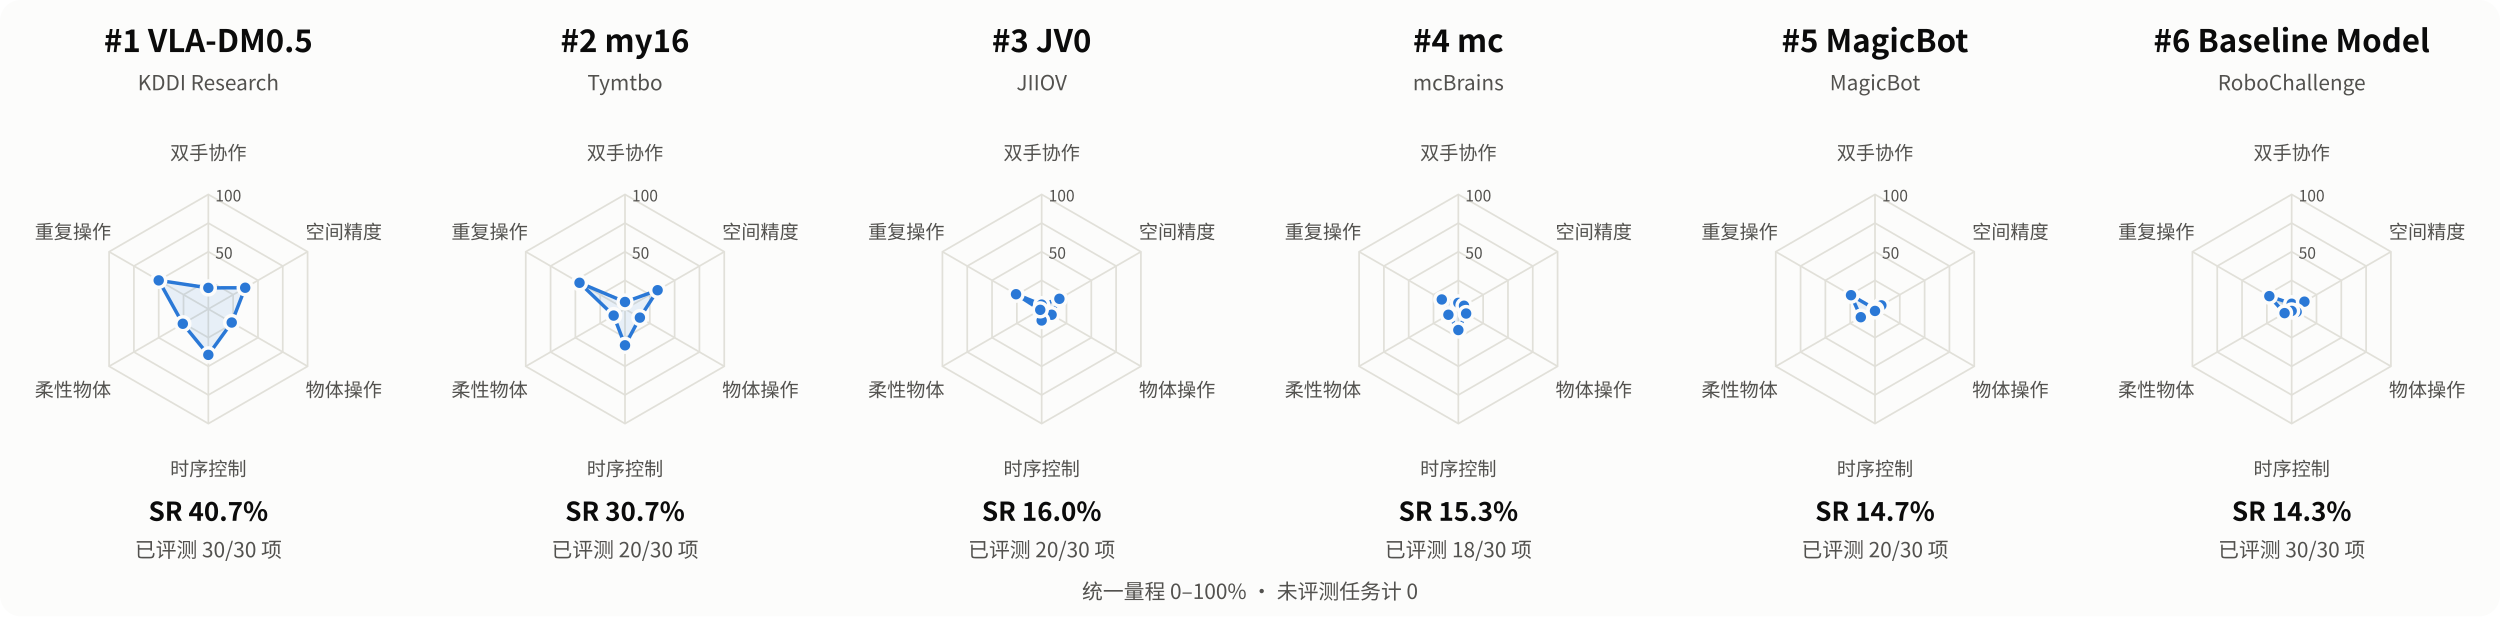
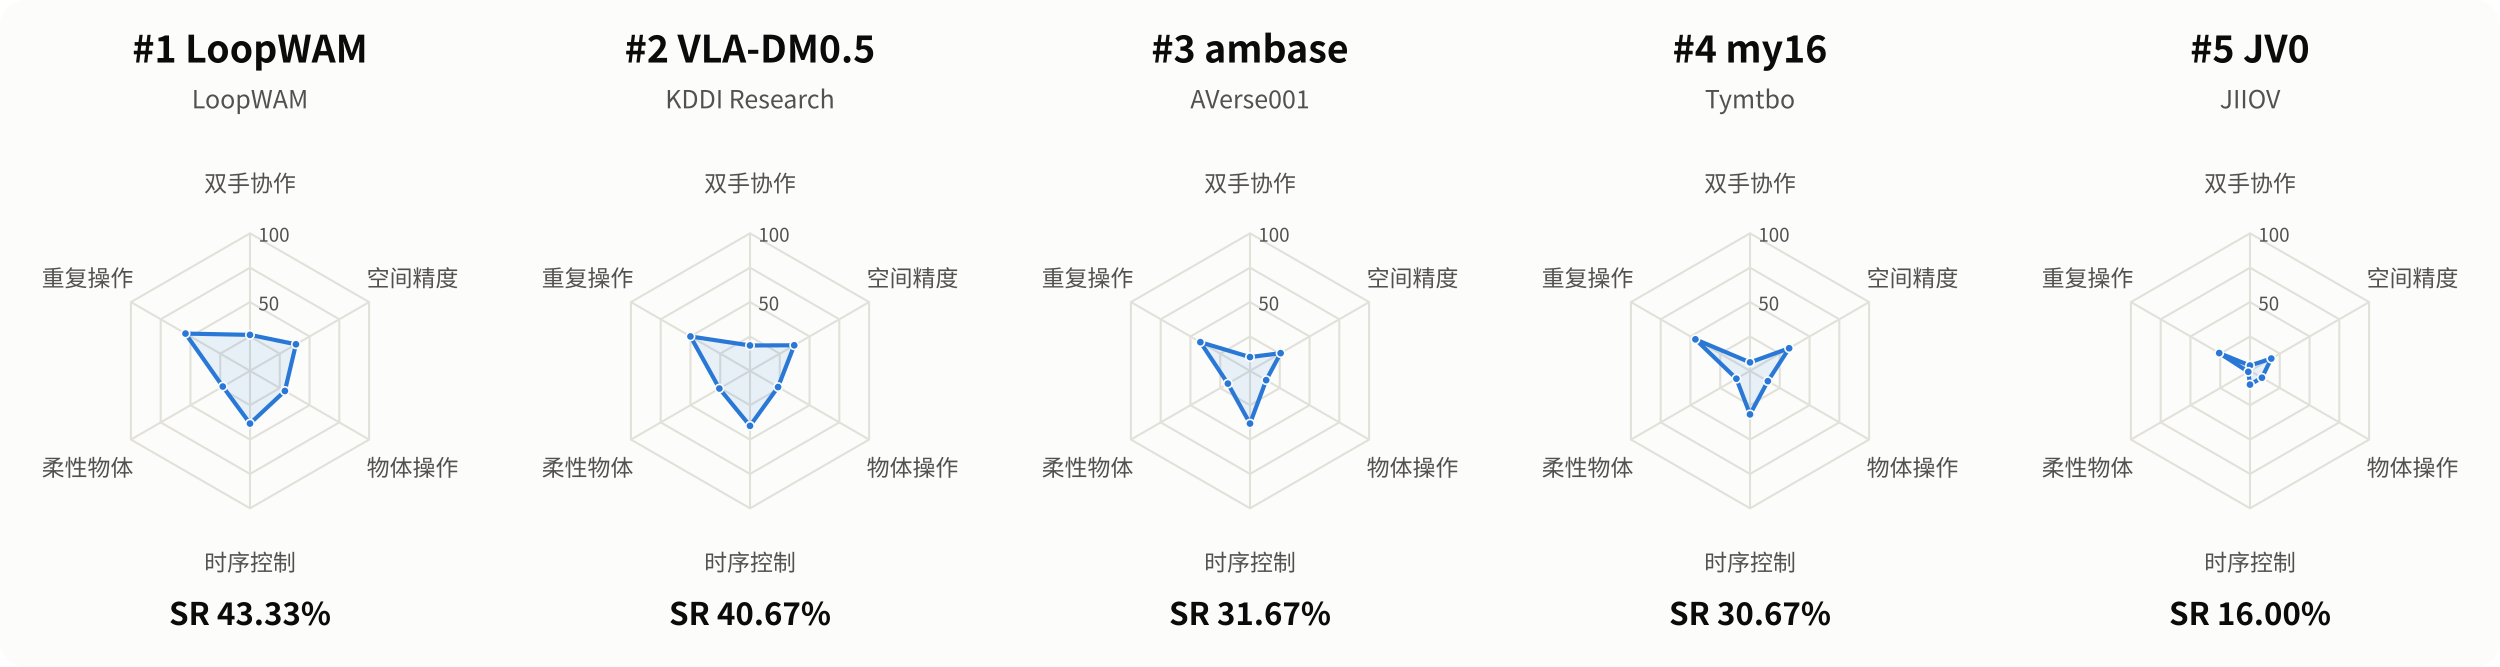
- <svg xmlns="http://www.w3.org/2000/svg" width="1440" height="355" viewBox="0 0 1440 355" role="img" aria-labelledby="title desc">
+ <svg xmlns="http://www.w3.org/2000/svg" width="1200" height="320" viewBox="0 0 1200 320" role="img" aria-labelledby="title desc">
  <style>text{font-family:system-ui,-apple-system,"Segoe UI","Noto Sans CJK SC",sans-serif;fill:#0b0b0b} .muted{fill:#52514e} .inverse{fill:#fcfcfb}</style>
  <rect width="100%" height="100%" rx="12" fill="#fcfcfb" />
  <g>
-     <text x="120.00" y="30.00" font-size="18" text-anchor="middle" font-weight="650" class="">#1  VLA-DM0.5</text>
-     <text x="120.00" y="52.00" font-size="12" text-anchor="middle" font-weight="400" class="muted">KDDI Research</text>
+     <text x="120.00" y="30.00" font-size="18" text-anchor="middle" font-weight="650" class="">#1  LoopWAM</text>
+     <text x="120.00" y="52.00" font-size="12" text-anchor="middle" font-weight="400" class="muted">LoopWAM</text>
    <polygon points="120.00,161.50 134.29,169.75 134.29,186.25 120.00,194.50 105.71,186.25 105.71,169.75" fill="none" stroke="#e1e0d9" stroke-width="1" />
    <polygon points="120.00,145.00 148.58,161.50 148.58,194.50 120.00,211.00 91.42,194.50 91.42,161.50" fill="none" stroke="#e1e0d9" stroke-width="1" />
    <polygon points="120.00,128.50 162.87,153.25 162.87,202.75 120.00,227.50 77.13,202.75 77.13,153.25" fill="none" stroke="#e1e0d9" stroke-width="1" />
    <polygon points="120.00,112.00 177.16,145.00 177.16,211.00 120.00,244.00 62.84,211.00 62.84,145.00" fill="none" stroke="#e1e0d9" stroke-width="1" />
    <path d="M 120 178 L 120.00 112.00" stroke="#e1e0d9" fill="none" />
    <text x="120.00" y="92.00" font-size="11" text-anchor="middle" font-weight="400" class="muted">双手协作</text>
    <path d="M 120 178 L 177.16 145.00" stroke="#e1e0d9" fill="none" />
    <text x="198.00" y="137.50" font-size="11" text-anchor="middle" font-weight="400" class="muted">空间精度</text>
    <path d="M 120 178 L 177.16 211.00" stroke="#e1e0d9" fill="none" />
    <text x="198.00" y="228.50" font-size="11" text-anchor="middle" font-weight="400" class="muted">物体操作</text>
    <path d="M 120 178 L 120.00 244.00" stroke="#e1e0d9" fill="none" />
    <text x="120.00" y="274.00" font-size="11" text-anchor="middle" font-weight="400" class="muted">时序控制</text>
    <path d="M 120 178 L 62.84 211.00" stroke="#e1e0d9" fill="none" />
    <text x="42.00" y="228.50" font-size="11" text-anchor="middle" font-weight="400" class="muted">柔性物体</text>
    <path d="M 120 178 L 62.84 145.00" stroke="#e1e0d9" fill="none" />
    <text x="42.00" y="137.50" font-size="11" text-anchor="middle" font-weight="400" class="muted">重复操作</text>
    <text x="124.00" y="149.00" font-size="9" text-anchor="start" font-weight="400" class="muted">50</text>
    <text x="124.00" y="116.00" font-size="9" text-anchor="start" font-weight="400" class="muted">100</text>
-     <polygon points="120.00,165.82 141.23,165.74 133.47,185.78 120.00,204.40 105.30,186.49 91.42,161.50" fill="#2a78d6" fill-opacity="0.10" stroke="#2a78d6" stroke-width="2" stroke-linejoin="round" />
-     <circle cx="120.00" cy="165.82" r="4" fill="#2a78d6" stroke="#fcfcfb" stroke-width="2" />
-     <circle cx="141.23" cy="165.74" r="4" fill="#2a78d6" stroke="#fcfcfb" stroke-width="2" />
-     <circle cx="133.47" cy="185.78" r="4" fill="#2a78d6" stroke="#fcfcfb" stroke-width="2" />
-     <circle cx="120.00" cy="204.40" r="4" fill="#2a78d6" stroke="#fcfcfb" stroke-width="2" />
-     <circle cx="105.30" cy="186.49" r="4" fill="#2a78d6" stroke="#fcfcfb" stroke-width="2" />
-     <circle cx="91.42" cy="161.50" r="4" fill="#2a78d6" stroke="#fcfcfb" stroke-width="2" />
-     <text x="120.00" y="300.00" font-size="15" text-anchor="middle" font-weight="600" class="">SR 40.7%</text>
-     <text x="120.00" y="321.00" font-size="12" text-anchor="middle" font-weight="400" class="muted">已评测 30/30 项</text>
+     <polygon points="120.00,160.74 142.05,165.27 136.74,187.66 120.00,203.30 106.94,185.54 89.04,160.12" fill="#2a78d6" fill-opacity="0.10" stroke="#2a78d6" stroke-width="2" stroke-linejoin="round" />
+     <circle cx="120.00" cy="160.74" r="2" fill="#2a78d6" stroke="#fcfcfb" stroke-width="0.8" />
+     <circle cx="142.05" cy="165.27" r="2" fill="#2a78d6" stroke="#fcfcfb" stroke-width="0.8" />
+     <circle cx="136.74" cy="187.66" r="2" fill="#2a78d6" stroke="#fcfcfb" stroke-width="0.8" />
+     <circle cx="120.00" cy="203.30" r="2" fill="#2a78d6" stroke="#fcfcfb" stroke-width="0.8" />
+     <circle cx="106.94" cy="185.54" r="2" fill="#2a78d6" stroke="#fcfcfb" stroke-width="0.8" />
+     <circle cx="89.04" cy="160.12" r="2" fill="#2a78d6" stroke="#fcfcfb" stroke-width="0.8" />
+     <text x="120.00" y="300.00" font-size="15" text-anchor="middle" font-weight="600" class="">SR 43.33%</text>
  </g>
  <g>
-     <text x="360.00" y="30.00" font-size="18" text-anchor="middle" font-weight="650" class="">#2  my16</text>
-     <text x="360.00" y="52.00" font-size="12" text-anchor="middle" font-weight="400" class="muted">Tymtbo</text>
+     <text x="360.00" y="30.00" font-size="18" text-anchor="middle" font-weight="650" class="">#2  VLA-DM0.5</text>
+     <text x="360.00" y="52.00" font-size="12" text-anchor="middle" font-weight="400" class="muted">KDDI Research</text>
    <polygon points="360.00,161.50 374.29,169.75 374.29,186.25 360.00,194.50 345.71,186.25 345.71,169.75" fill="none" stroke="#e1e0d9" stroke-width="1" />
    <polygon points="360.00,145.00 388.58,161.50 388.58,194.50 360.00,211.00 331.42,194.50 331.42,161.50" fill="none" stroke="#e1e0d9" stroke-width="1" />
    <polygon points="360.00,128.50 402.87,153.25 402.87,202.75 360.00,227.50 317.13,202.75 317.13,153.25" fill="none" stroke="#e1e0d9" stroke-width="1" />
    <polygon points="360.00,112.00 417.16,145.00 417.16,211.00 360.00,244.00 302.84,211.00 302.84,145.00" fill="none" stroke="#e1e0d9" stroke-width="1" />
    <path d="M 360 178 L 360.00 112.00" stroke="#e1e0d9" fill="none" />
    <text x="360.00" y="92.00" font-size="11" text-anchor="middle" font-weight="400" class="muted">双手协作</text>
    <path d="M 360 178 L 417.16 145.00" stroke="#e1e0d9" fill="none" />
    <text x="438.00" y="137.50" font-size="11" text-anchor="middle" font-weight="400" class="muted">空间精度</text>
    <path d="M 360 178 L 417.16 211.00" stroke="#e1e0d9" fill="none" />
    <text x="438.00" y="228.50" font-size="11" text-anchor="middle" font-weight="400" class="muted">物体操作</text>
    <path d="M 360 178 L 360.00 244.00" stroke="#e1e0d9" fill="none" />
    <text x="360.00" y="274.00" font-size="11" text-anchor="middle" font-weight="400" class="muted">时序控制</text>
    <path d="M 360 178 L 302.84 211.00" stroke="#e1e0d9" fill="none" />
    <text x="282.00" y="228.50" font-size="11" text-anchor="middle" font-weight="400" class="muted">柔性物体</text>
    <path d="M 360 178 L 302.84 145.00" stroke="#e1e0d9" fill="none" />
    <text x="282.00" y="137.50" font-size="11" text-anchor="middle" font-weight="400" class="muted">重复操作</text>
    <text x="364.00" y="149.00" font-size="9" text-anchor="start" font-weight="400" class="muted">50</text>
    <text x="364.00" y="116.00" font-size="9" text-anchor="start" font-weight="400" class="muted">100</text>
-     <polygon points="360.00,173.94 378.78,167.16 368.57,182.95 360.00,198.90 353.47,181.77 333.80,162.88" fill="#2a78d6" fill-opacity="0.10" stroke="#2a78d6" stroke-width="2" stroke-linejoin="round" />
-     <circle cx="360.00" cy="173.94" r="4" fill="#2a78d6" stroke="#fcfcfb" stroke-width="2" />
-     <circle cx="378.78" cy="167.16" r="4" fill="#2a78d6" stroke="#fcfcfb" stroke-width="2" />
-     <circle cx="368.57" cy="182.95" r="4" fill="#2a78d6" stroke="#fcfcfb" stroke-width="2" />
-     <circle cx="360.00" cy="198.90" r="4" fill="#2a78d6" stroke="#fcfcfb" stroke-width="2" />
-     <circle cx="353.47" cy="181.77" r="4" fill="#2a78d6" stroke="#fcfcfb" stroke-width="2" />
-     <circle cx="333.80" cy="162.88" r="4" fill="#2a78d6" stroke="#fcfcfb" stroke-width="2" />
-     <text x="360.00" y="300.00" font-size="15" text-anchor="middle" font-weight="600" class="">SR 30.7%</text>
-     <text x="360.00" y="321.00" font-size="12" text-anchor="middle" font-weight="400" class="muted">已评测 20/30 项</text>
+     <polygon points="360.00,165.82 381.23,165.74 373.47,185.78 360.00,204.40 345.30,186.49 331.42,161.50" fill="#2a78d6" fill-opacity="0.10" stroke="#2a78d6" stroke-width="2" stroke-linejoin="round" />
+     <circle cx="360.00" cy="165.82" r="2" fill="#2a78d6" stroke="#fcfcfb" stroke-width="0.8" />
+     <circle cx="381.23" cy="165.74" r="2" fill="#2a78d6" stroke="#fcfcfb" stroke-width="0.8" />
+     <circle cx="373.47" cy="185.78" r="2" fill="#2a78d6" stroke="#fcfcfb" stroke-width="0.8" />
+     <circle cx="360.00" cy="204.40" r="2" fill="#2a78d6" stroke="#fcfcfb" stroke-width="0.8" />
+     <circle cx="345.30" cy="186.49" r="2" fill="#2a78d6" stroke="#fcfcfb" stroke-width="0.8" />
+     <circle cx="331.42" cy="161.50" r="2" fill="#2a78d6" stroke="#fcfcfb" stroke-width="0.8" />
+     <text x="360.00" y="300.00" font-size="15" text-anchor="middle" font-weight="600" class="">SR 40.67%</text>
  </g>
  <g>
-     <text x="600.00" y="30.00" font-size="18" text-anchor="middle" font-weight="650" class="">#3  JV0</text>
-     <text x="600.00" y="52.00" font-size="12" text-anchor="middle" font-weight="400" class="muted">JIIOV</text>
+     <text x="600.00" y="30.00" font-size="18" text-anchor="middle" font-weight="650" class="">#3  ambase</text>
+     <text x="600.00" y="52.00" font-size="12" text-anchor="middle" font-weight="400" class="muted">AVerse001</text>
    <polygon points="600.00,161.50 614.29,169.75 614.29,186.25 600.00,194.50 585.71,186.25 585.71,169.75" fill="none" stroke="#e1e0d9" stroke-width="1" />
    <polygon points="600.00,145.00 628.58,161.50 628.58,194.50 600.00,211.00 571.42,194.50 571.42,161.50" fill="none" stroke="#e1e0d9" stroke-width="1" />
    <polygon points="600.00,128.50 642.87,153.25 642.87,202.75 600.00,227.50 557.13,202.75 557.13,153.25" fill="none" stroke="#e1e0d9" stroke-width="1" />
    <polygon points="600.00,112.00 657.16,145.00 657.16,211.00 600.00,244.00 542.84,211.00 542.84,145.00" fill="none" stroke="#e1e0d9" stroke-width="1" />
    <path d="M 600 178 L 600.00 112.00" stroke="#e1e0d9" fill="none" />
    <text x="600.00" y="92.00" font-size="11" text-anchor="middle" font-weight="400" class="muted">双手协作</text>
    <path d="M 600 178 L 657.16 145.00" stroke="#e1e0d9" fill="none" />
    <text x="678.00" y="137.50" font-size="11" text-anchor="middle" font-weight="400" class="muted">空间精度</text>
    <path d="M 600 178 L 657.16 211.00" stroke="#e1e0d9" fill="none" />
    <text x="678.00" y="228.50" font-size="11" text-anchor="middle" font-weight="400" class="muted">物体操作</text>
    <path d="M 600 178 L 600.00 244.00" stroke="#e1e0d9" fill="none" />
    <text x="600.00" y="274.00" font-size="11" text-anchor="middle" font-weight="400" class="muted">时序控制</text>
    <path d="M 600 178 L 542.84 211.00" stroke="#e1e0d9" fill="none" />
    <text x="522.00" y="228.50" font-size="11" text-anchor="middle" font-weight="400" class="muted">柔性物体</text>
    <path d="M 600 178 L 542.84 145.00" stroke="#e1e0d9" fill="none" />
    <text x="522.00" y="137.50" font-size="11" text-anchor="middle" font-weight="400" class="muted">重复操作</text>
    <text x="604.00" y="149.00" font-size="9" text-anchor="start" font-weight="400" class="muted">50</text>
    <text x="604.00" y="116.00" font-size="9" text-anchor="start" font-weight="400" class="muted">100</text>
-     <polygon points="600.00,175.46 610.21,172.11 605.72,181.30 600.00,184.60 599.18,178.47 585.23,169.47" fill="#2a78d6" fill-opacity="0.10" stroke="#2a78d6" stroke-width="2" stroke-linejoin="round" />
-     <circle cx="600.00" cy="175.46" r="4" fill="#2a78d6" stroke="#fcfcfb" stroke-width="2" />
-     <circle cx="610.21" cy="172.11" r="4" fill="#2a78d6" stroke="#fcfcfb" stroke-width="2" />
-     <circle cx="605.72" cy="181.30" r="4" fill="#2a78d6" stroke="#fcfcfb" stroke-width="2" />
-     <circle cx="600.00" cy="184.60" r="4" fill="#2a78d6" stroke="#fcfcfb" stroke-width="2" />
-     <circle cx="599.18" cy="178.47" r="4" fill="#2a78d6" stroke="#fcfcfb" stroke-width="2" />
-     <circle cx="585.23" cy="169.47" r="4" fill="#2a78d6" stroke="#fcfcfb" stroke-width="2" />
-     <text x="600.00" y="300.00" font-size="15" text-anchor="middle" font-weight="600" class="">SR 16.0%</text>
-     <text x="600.00" y="321.00" font-size="12" text-anchor="middle" font-weight="400" class="muted">已评测 20/30 项</text>
+     <polygon points="600.00,171.40 614.70,169.51 607.76,182.48 600.00,203.30 589.39,184.13 576.18,164.25" fill="#2a78d6" fill-opacity="0.10" stroke="#2a78d6" stroke-width="2" stroke-linejoin="round" />
+     <circle cx="600.00" cy="171.40" r="2" fill="#2a78d6" stroke="#fcfcfb" stroke-width="0.8" />
+     <circle cx="614.70" cy="169.51" r="2" fill="#2a78d6" stroke="#fcfcfb" stroke-width="0.8" />
+     <circle cx="607.76" cy="182.48" r="2" fill="#2a78d6" stroke="#fcfcfb" stroke-width="0.8" />
+     <circle cx="600.00" cy="203.30" r="2" fill="#2a78d6" stroke="#fcfcfb" stroke-width="0.8" />
+     <circle cx="589.39" cy="184.13" r="2" fill="#2a78d6" stroke="#fcfcfb" stroke-width="0.8" />
+     <circle cx="576.18" cy="164.25" r="2" fill="#2a78d6" stroke="#fcfcfb" stroke-width="0.8" />
+     <text x="600.00" y="300.00" font-size="15" text-anchor="middle" font-weight="600" class="">SR 31.67%</text>
  </g>
  <g>
-     <text x="840.00" y="30.00" font-size="18" text-anchor="middle" font-weight="650" class="">#4  mc</text>
-     <text x="840.00" y="52.00" font-size="12" text-anchor="middle" font-weight="400" class="muted">mcBrains</text>
+     <text x="840.00" y="30.00" font-size="18" text-anchor="middle" font-weight="650" class="">#4  my16</text>
+     <text x="840.00" y="52.00" font-size="12" text-anchor="middle" font-weight="400" class="muted">Tymtbo</text>
    <polygon points="840.00,161.50 854.29,169.75 854.29,186.25 840.00,194.50 825.71,186.25 825.71,169.75" fill="none" stroke="#e1e0d9" stroke-width="1" />
    <polygon points="840.00,145.00 868.58,161.50 868.58,194.50 840.00,211.00 811.42,194.50 811.42,161.50" fill="none" stroke="#e1e0d9" stroke-width="1" />
    <polygon points="840.00,128.50 882.87,153.25 882.87,202.75 840.00,227.50 797.13,202.75 797.13,153.25" fill="none" stroke="#e1e0d9" stroke-width="1" />
    <polygon points="840.00,112.00 897.16,145.00 897.16,211.00 840.00,244.00 782.84,211.00 782.84,145.00" fill="none" stroke="#e1e0d9" stroke-width="1" />
    <path d="M 840 178 L 840.00 112.00" stroke="#e1e0d9" fill="none" />
    <text x="840.00" y="92.00" font-size="11" text-anchor="middle" font-weight="400" class="muted">双手协作</text>
    <path d="M 840 178 L 897.16 145.00" stroke="#e1e0d9" fill="none" />
    <text x="918.00" y="137.50" font-size="11" text-anchor="middle" font-weight="400" class="muted">空间精度</text>
    <path d="M 840 178 L 897.16 211.00" stroke="#e1e0d9" fill="none" />
    <text x="918.00" y="228.50" font-size="11" text-anchor="middle" font-weight="400" class="muted">物体操作</text>
    <path d="M 840 178 L 840.00 244.00" stroke="#e1e0d9" fill="none" />
    <text x="840.00" y="274.00" font-size="11" text-anchor="middle" font-weight="400" class="muted">时序控制</text>
    <path d="M 840 178 L 782.84 211.00" stroke="#e1e0d9" fill="none" />
    <text x="762.00" y="228.50" font-size="11" text-anchor="middle" font-weight="400" class="muted">柔性物体</text>
    <path d="M 840 178 L 782.84 145.00" stroke="#e1e0d9" fill="none" />
    <text x="762.00" y="137.50" font-size="11" text-anchor="middle" font-weight="400" class="muted">重复操作</text>
    <text x="844.00" y="149.00" font-size="9" text-anchor="start" font-weight="400" class="muted">50</text>
    <text x="844.00" y="116.00" font-size="9" text-anchor="start" font-weight="400" class="muted">100</text>
-     <polygon points="840.00,174.45 843.27,176.11 844.49,180.59 840.00,190.10 834.28,181.30 830.47,172.50" fill="#2a78d6" fill-opacity="0.10" stroke="#2a78d6" stroke-width="2" stroke-linejoin="round" />
-     <circle cx="840.00" cy="174.45" r="4" fill="#2a78d6" stroke="#fcfcfb" stroke-width="2" />
-     <circle cx="843.27" cy="176.11" r="4" fill="#2a78d6" stroke="#fcfcfb" stroke-width="2" />
-     <circle cx="844.49" cy="180.59" r="4" fill="#2a78d6" stroke="#fcfcfb" stroke-width="2" />
-     <circle cx="840.00" cy="190.10" r="4" fill="#2a78d6" stroke="#fcfcfb" stroke-width="2" />
-     <circle cx="834.28" cy="181.30" r="4" fill="#2a78d6" stroke="#fcfcfb" stroke-width="2" />
-     <circle cx="830.47" cy="172.50" r="4" fill="#2a78d6" stroke="#fcfcfb" stroke-width="2" />
-     <text x="840.00" y="300.00" font-size="15" text-anchor="middle" font-weight="600" class="">SR 15.3%</text>
-     <text x="840.00" y="321.00" font-size="12" text-anchor="middle" font-weight="400" class="muted">已评测 18/30 项</text>
+     <polygon points="840.00,173.94 858.78,167.16 848.57,182.95 840.00,198.90 833.47,181.77 813.80,162.88" fill="#2a78d6" fill-opacity="0.10" stroke="#2a78d6" stroke-width="2" stroke-linejoin="round" />
+     <circle cx="840.00" cy="173.94" r="2" fill="#2a78d6" stroke="#fcfcfb" stroke-width="0.8" />
+     <circle cx="858.78" cy="167.16" r="2" fill="#2a78d6" stroke="#fcfcfb" stroke-width="0.8" />
+     <circle cx="848.57" cy="182.95" r="2" fill="#2a78d6" stroke="#fcfcfb" stroke-width="0.8" />
+     <circle cx="840.00" cy="198.90" r="2" fill="#2a78d6" stroke="#fcfcfb" stroke-width="0.8" />
+     <circle cx="833.47" cy="181.77" r="2" fill="#2a78d6" stroke="#fcfcfb" stroke-width="0.8" />
+     <circle cx="813.80" cy="162.88" r="2" fill="#2a78d6" stroke="#fcfcfb" stroke-width="0.8" />
+     <text x="840.00" y="300.00" font-size="15" text-anchor="middle" font-weight="600" class="">SR 30.67%</text>
  </g>
  <g>
-     <text x="1080.00" y="30.00" font-size="18" text-anchor="middle" font-weight="650" class="">#5  MagicBot</text>
-     <text x="1080.00" y="52.00" font-size="12" text-anchor="middle" font-weight="400" class="muted">MagicBot</text>
+     <text x="1080.00" y="30.00" font-size="18" text-anchor="middle" font-weight="650" class="">#5  JV0</text>
+     <text x="1080.00" y="52.00" font-size="12" text-anchor="middle" font-weight="400" class="muted">JIIOV</text>
    <polygon points="1080.00,161.50 1094.29,169.75 1094.29,186.25 1080.00,194.50 1065.71,186.25 1065.71,169.75" fill="none" stroke="#e1e0d9" stroke-width="1" />
    <polygon points="1080.00,145.00 1108.58,161.50 1108.58,194.50 1080.00,211.00 1051.42,194.50 1051.42,161.50" fill="none" stroke="#e1e0d9" stroke-width="1" />
    <polygon points="1080.00,128.50 1122.87,153.25 1122.87,202.75 1080.00,227.50 1037.13,202.75 1037.13,153.25" fill="none" stroke="#e1e0d9" stroke-width="1" />
    <polygon points="1080.00,112.00 1137.16,145.00 1137.16,211.00 1080.00,244.00 1022.84,211.00 1022.84,145.00" fill="none" stroke="#e1e0d9" stroke-width="1" />
    <path d="M 1080 178 L 1080.00 112.00" stroke="#e1e0d9" fill="none" />
    <text x="1080.00" y="92.00" font-size="11" text-anchor="middle" font-weight="400" class="muted">双手协作</text>
    <path d="M 1080 178 L 1137.16 145.00" stroke="#e1e0d9" fill="none" />
    <text x="1158.00" y="137.50" font-size="11" text-anchor="middle" font-weight="400" class="muted">空间精度</text>
    <path d="M 1080 178 L 1137.16 211.00" stroke="#e1e0d9" fill="none" />
    <text x="1158.00" y="228.50" font-size="11" text-anchor="middle" font-weight="400" class="muted">物体操作</text>
    <path d="M 1080 178 L 1080.00 244.00" stroke="#e1e0d9" fill="none" />
    <text x="1080.00" y="274.00" font-size="11" text-anchor="middle" font-weight="400" class="muted">时序控制</text>
    <path d="M 1080 178 L 1022.84 211.00" stroke="#e1e0d9" fill="none" />
    <text x="1002.00" y="228.50" font-size="11" text-anchor="middle" font-weight="400" class="muted">柔性物体</text>
    <path d="M 1080 178 L 1022.84 145.00" stroke="#e1e0d9" fill="none" />
    <text x="1002.00" y="137.50" font-size="11" text-anchor="middle" font-weight="400" class="muted">重复操作</text>
    <text x="1084.00" y="149.00" font-size="9" text-anchor="start" font-weight="400" class="muted">50</text>
    <text x="1084.00" y="116.00" font-size="9" text-anchor="start" font-weight="400" class="muted">100</text>
-     <polygon points="1080.00,178.00 1083.67,175.88 1080.41,178.24 1080.00,179.10 1071.83,182.71 1066.19,170.03" fill="#2a78d6" fill-opacity="0.10" stroke="#2a78d6" stroke-width="2" stroke-linejoin="round" />
-     <circle cx="1080.00" cy="178.00" r="4" fill="#2a78d6" stroke="#fcfcfb" stroke-width="2" />
-     <circle cx="1083.67" cy="175.88" r="4" fill="#2a78d6" stroke="#fcfcfb" stroke-width="2" />
-     <circle cx="1080.41" cy="178.24" r="4" fill="#2a78d6" stroke="#fcfcfb" stroke-width="2" />
-     <circle cx="1080.00" cy="179.10" r="4" fill="#2a78d6" stroke="#fcfcfb" stroke-width="2" />
-     <circle cx="1071.83" cy="182.71" r="4" fill="#2a78d6" stroke="#fcfcfb" stroke-width="2" />
-     <circle cx="1066.19" cy="170.03" r="4" fill="#2a78d6" stroke="#fcfcfb" stroke-width="2" />
-     <text x="1080.00" y="300.00" font-size="15" text-anchor="middle" font-weight="600" class="">SR 14.7%</text>
-     <text x="1080.00" y="321.00" font-size="12" text-anchor="middle" font-weight="400" class="muted">已评测 20/30 项</text>
+     <polygon points="1080.00,175.46 1090.21,172.11 1085.72,181.30 1080.00,184.60 1079.18,178.47 1065.23,169.47" fill="#2a78d6" fill-opacity="0.10" stroke="#2a78d6" stroke-width="2" stroke-linejoin="round" />
+     <circle cx="1080.00" cy="175.46" r="2" fill="#2a78d6" stroke="#fcfcfb" stroke-width="0.8" />
+     <circle cx="1090.21" cy="172.11" r="2" fill="#2a78d6" stroke="#fcfcfb" stroke-width="0.8" />
+     <circle cx="1085.72" cy="181.30" r="2" fill="#2a78d6" stroke="#fcfcfb" stroke-width="0.8" />
+     <circle cx="1080.00" cy="184.60" r="2" fill="#2a78d6" stroke="#fcfcfb" stroke-width="0.8" />
+     <circle cx="1079.18" cy="178.47" r="2" fill="#2a78d6" stroke="#fcfcfb" stroke-width="0.8" />
+     <circle cx="1065.23" cy="169.47" r="2" fill="#2a78d6" stroke="#fcfcfb" stroke-width="0.8" />
+     <text x="1080.00" y="300.00" font-size="15" text-anchor="middle" font-weight="600" class="">SR 16.00%</text>
  </g>
-   <g>
-     <text x="1320.00" y="30.00" font-size="18" text-anchor="middle" font-weight="650" class="">#6  Baseline Model</text>
-     <text x="1320.00" y="52.00" font-size="12" text-anchor="middle" font-weight="400" class="muted">RoboChallenge</text>
-     <polygon points="1320.00,161.50 1334.29,169.75 1334.29,186.25 1320.00,194.50 1305.71,186.25 1305.71,169.75" fill="none" stroke="#e1e0d9" stroke-width="1" />
-     <polygon points="1320.00,145.00 1348.58,161.50 1348.58,194.50 1320.00,211.00 1291.42,194.50 1291.42,161.50" fill="none" stroke="#e1e0d9" stroke-width="1" />
-     <polygon points="1320.00,128.50 1362.87,153.25 1362.87,202.75 1320.00,227.50 1277.13,202.75 1277.13,153.25" fill="none" stroke="#e1e0d9" stroke-width="1" />
-     <polygon points="1320.00,112.00 1377.16,145.00 1377.16,211.00 1320.00,244.00 1262.84,211.00 1262.84,145.00" fill="none" stroke="#e1e0d9" stroke-width="1" />
-     <path d="M 1320 178 L 1320.00 112.00" stroke="#e1e0d9" fill="none" />
-     <text x="1320.00" y="92.00" font-size="11" text-anchor="middle" font-weight="400" class="muted">双手协作</text>
-     <path d="M 1320 178 L 1377.16 145.00" stroke="#e1e0d9" fill="none" />
-     <text x="1398.00" y="137.50" font-size="11" text-anchor="middle" font-weight="400" class="muted">空间精度</text>
-     <path d="M 1320 178 L 1377.16 211.00" stroke="#e1e0d9" fill="none" />
-     <text x="1398.00" y="228.50" font-size="11" text-anchor="middle" font-weight="400" class="muted">物体操作</text>
-     <path d="M 1320 178 L 1320.00 244.00" stroke="#e1e0d9" fill="none" />
-     <text x="1320.00" y="274.00" font-size="11" text-anchor="middle" font-weight="400" class="muted">时序控制</text>
-     <path d="M 1320 178 L 1262.84 211.00" stroke="#e1e0d9" fill="none" />
-     <text x="1242.00" y="228.50" font-size="11" text-anchor="middle" font-weight="400" class="muted">柔性物体</text>
-     <path d="M 1320 178 L 1262.84 145.00" stroke="#e1e0d9" fill="none" />
-     <text x="1242.00" y="137.50" font-size="11" text-anchor="middle" font-weight="400" class="muted">重复操作</text>
-     <text x="1324.00" y="149.00" font-size="9" text-anchor="start" font-weight="400" class="muted">50</text>
-     <text x="1324.00" y="116.00" font-size="9" text-anchor="start" font-weight="400" class="muted">100</text>
-     <polygon points="1320.00,174.95 1327.35,173.76 1322.86,179.65 1320.00,179.10 1315.92,180.36 1307.14,170.57" fill="#2a78d6" fill-opacity="0.10" stroke="#2a78d6" stroke-width="2" stroke-linejoin="round" />
-     <circle cx="1320.00" cy="174.95" r="4" fill="#2a78d6" stroke="#fcfcfb" stroke-width="2" />
-     <circle cx="1327.35" cy="173.76" r="4" fill="#2a78d6" stroke="#fcfcfb" stroke-width="2" />
-     <circle cx="1322.86" cy="179.65" r="4" fill="#2a78d6" stroke="#fcfcfb" stroke-width="2" />
-     <circle cx="1320.00" cy="179.10" r="4" fill="#2a78d6" stroke="#fcfcfb" stroke-width="2" />
-     <circle cx="1315.92" cy="180.36" r="4" fill="#2a78d6" stroke="#fcfcfb" stroke-width="2" />
-     <circle cx="1307.14" cy="170.57" r="4" fill="#2a78d6" stroke="#fcfcfb" stroke-width="2" />
-     <text x="1320.00" y="300.00" font-size="15" text-anchor="middle" font-weight="600" class="">SR 14.3%</text>
-     <text x="1320.00" y="321.00" font-size="12" text-anchor="middle" font-weight="400" class="muted">已评测 30/30 项</text>
-   </g>
-   <text x="720.00" y="345.00" font-size="12" text-anchor="middle" font-weight="400" class="muted">统一量程 0–100% · 未评测任务计 0</text>
</svg>
